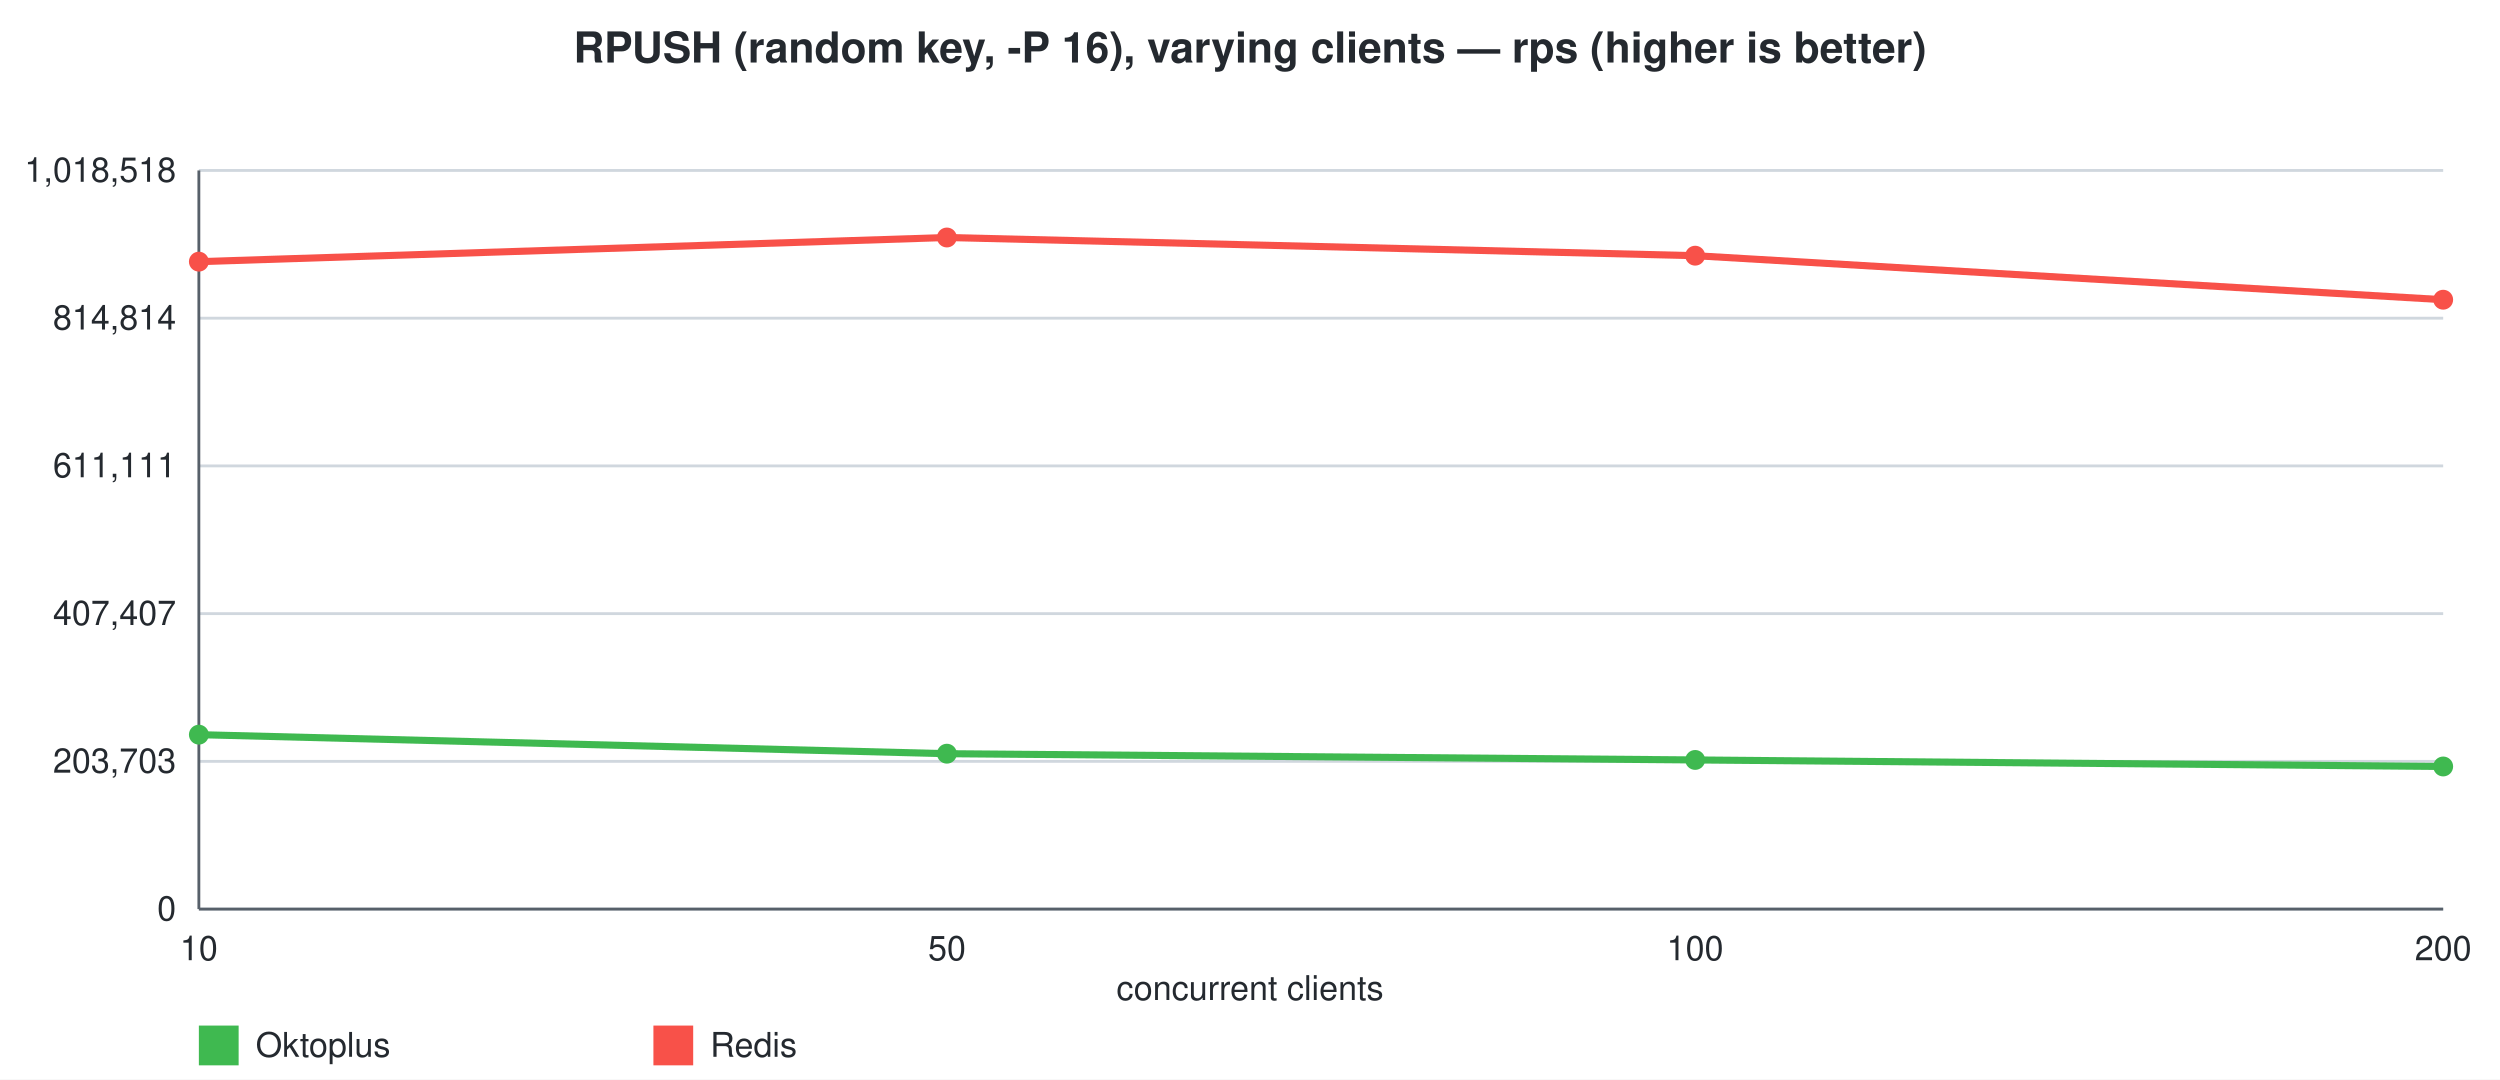
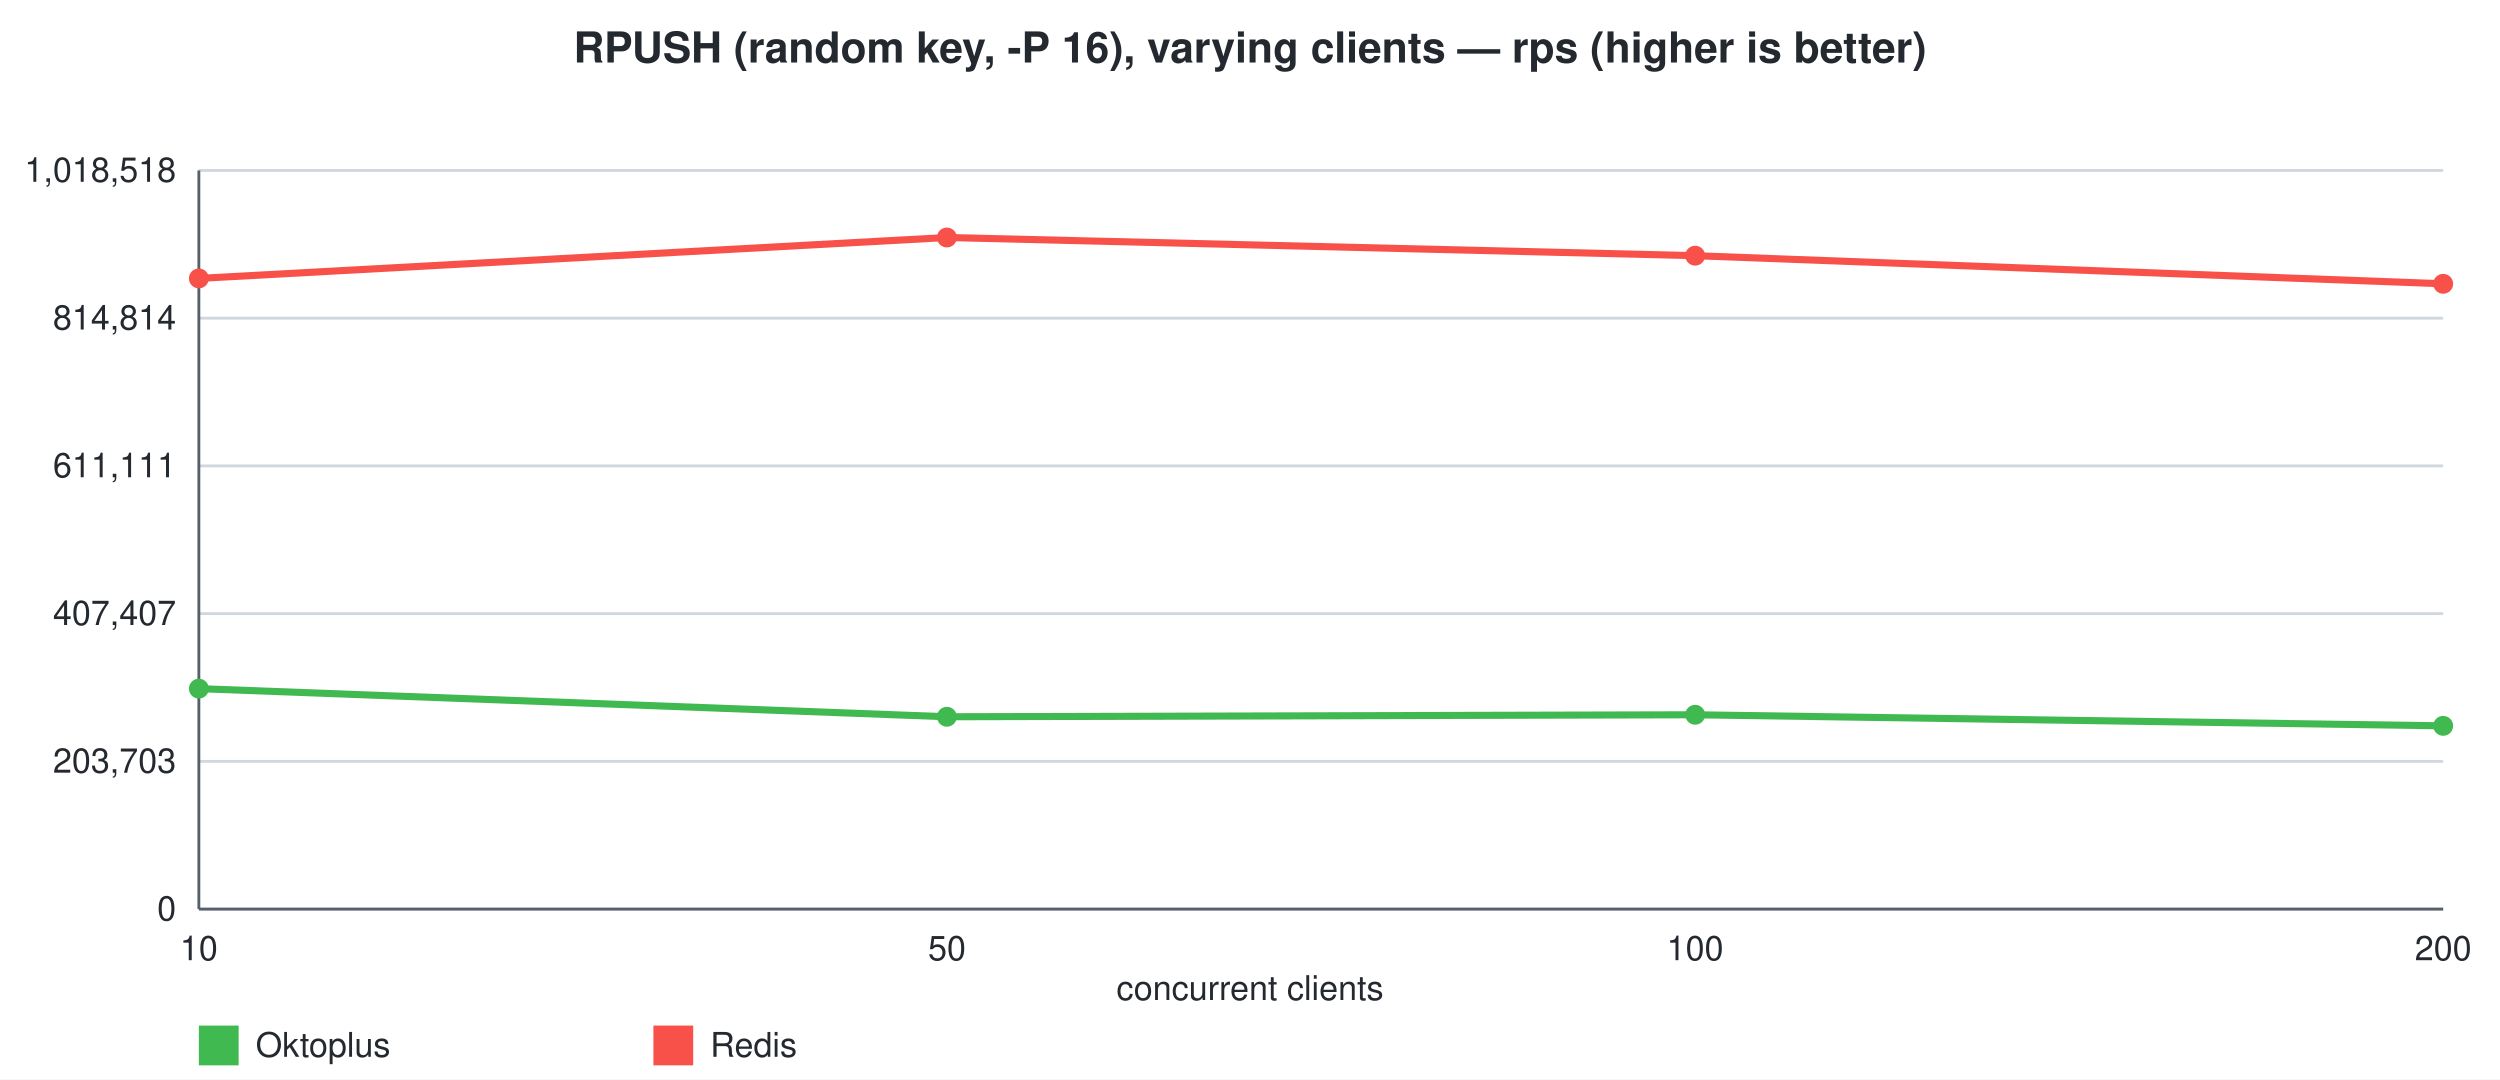
<svg xmlns="http://www.w3.org/2000/svg" width="880" height="380" viewBox="0 0 880 380" font-family="-apple-system, Segoe UI, Helvetica, Arial, sans-serif" font-size="12">
  <rect width="880" height="380" fill="#ffffff" />
  <text x="440.0" y="22" text-anchor="middle" fill="#24292f" font-size="15" font-weight="600">RPUSH (random key, -P 16), varying clients — rps (higher is better)</text>
  <line x1="70" y1="320.0" x2="860" y2="320.0" stroke="#d0d7de" stroke-width="1" />
  <text x="62" y="324.0" text-anchor="end" fill="#24292f">0</text>
  <line x1="70" y1="268.0" x2="860" y2="268.0" stroke="#d0d7de" stroke-width="1" />
  <text x="62" y="272.0" text-anchor="end" fill="#24292f">203,703</text>
  <line x1="70" y1="216.0" x2="860" y2="216.0" stroke="#d0d7de" stroke-width="1" />
  <text x="62" y="220.0" text-anchor="end" fill="#24292f">407,407</text>
  <line x1="70" y1="164.0" x2="860" y2="164.0" stroke="#d0d7de" stroke-width="1" />
  <text x="62" y="168.0" text-anchor="end" fill="#24292f">611,111</text>
  <line x1="70" y1="112.0" x2="860" y2="112.0" stroke="#d0d7de" stroke-width="1" />
  <text x="62" y="116.0" text-anchor="end" fill="#24292f">814,814</text>
  <line x1="70" y1="60.0" x2="860" y2="60.0" stroke="#d0d7de" stroke-width="1" />
  <text x="62" y="64.0" text-anchor="end" fill="#24292f">1,018,518</text>
  <line x1="70" y1="60" x2="70" y2="320" stroke="#57606a" stroke-width="1" />
  <line x1="70" y1="320" x2="860" y2="320" stroke="#57606a" stroke-width="1" />
  <text x="70.0" y="338" text-anchor="middle" fill="#24292f">10</text>
  <text x="333.333" y="338" text-anchor="middle" fill="#24292f">50</text>
  <text x="596.667" y="338" text-anchor="middle" fill="#24292f">100</text>
  <text x="860.0" y="338" text-anchor="middle" fill="#24292f">200</text>
  <text x="440.0" y="352" text-anchor="middle" fill="#24292f">concurrent clients</text>
-   <polyline fill="none" stroke="#3fb950" stroke-width="2.5" points="70.0,258.6 333.3,265.3 596.7,267.5 860.0,269.8" />
-   <circle cx="70.0" cy="258.6" r="3.5" fill="#3fb950" />
-   <circle cx="333.3" cy="265.3" r="3.5" fill="#3fb950" />
-   <circle cx="596.7" cy="267.5" r="3.5" fill="#3fb950" />
-   <circle cx="860.0" cy="269.8" r="3.5" fill="#3fb950" />
-   <polyline fill="none" stroke="#f85149" stroke-width="2.5" points="70.0,92.1 333.3,83.6 596.7,90.0 860.0,105.5" />
-   <circle cx="70.0" cy="92.1" r="3.5" fill="#f85149" />
+   <polyline fill="none" stroke="#3fb950" stroke-width="2.5" points="70.0,242.4 333.3,252.3 596.7,251.6 860.0,255.5" />
+   <circle cx="70.0" cy="242.4" r="3.5" fill="#3fb950" />
+   <circle cx="333.3" cy="252.3" r="3.5" fill="#3fb950" />
+   <circle cx="596.7" cy="251.6" r="3.5" fill="#3fb950" />
+   <circle cx="860.0" cy="255.5" r="3.5" fill="#3fb950" />
+   <polyline fill="none" stroke="#f85149" stroke-width="2.5" points="70.0,98.0 333.3,83.6 596.7,90.0 860.0,99.9" />
+   <circle cx="70.0" cy="98.0" r="3.5" fill="#f85149" />
  <circle cx="333.3" cy="83.6" r="3.5" fill="#f85149" />
  <circle cx="596.7" cy="90.0" r="3.5" fill="#f85149" />
-   <circle cx="860.0" cy="105.5" r="3.5" fill="#f85149" />
+   <circle cx="860.0" cy="99.9" r="3.5" fill="#f85149" />
  <rect x="70" y="361" width="14" height="14" fill="#3fb950" />
  <text x="90" y="372" fill="#24292f">Oktoplus</text>
  <rect x="230" y="361" width="14" height="14" fill="#f85149" />
  <text x="250" y="372" fill="#24292f">Redis</text>
</svg>
